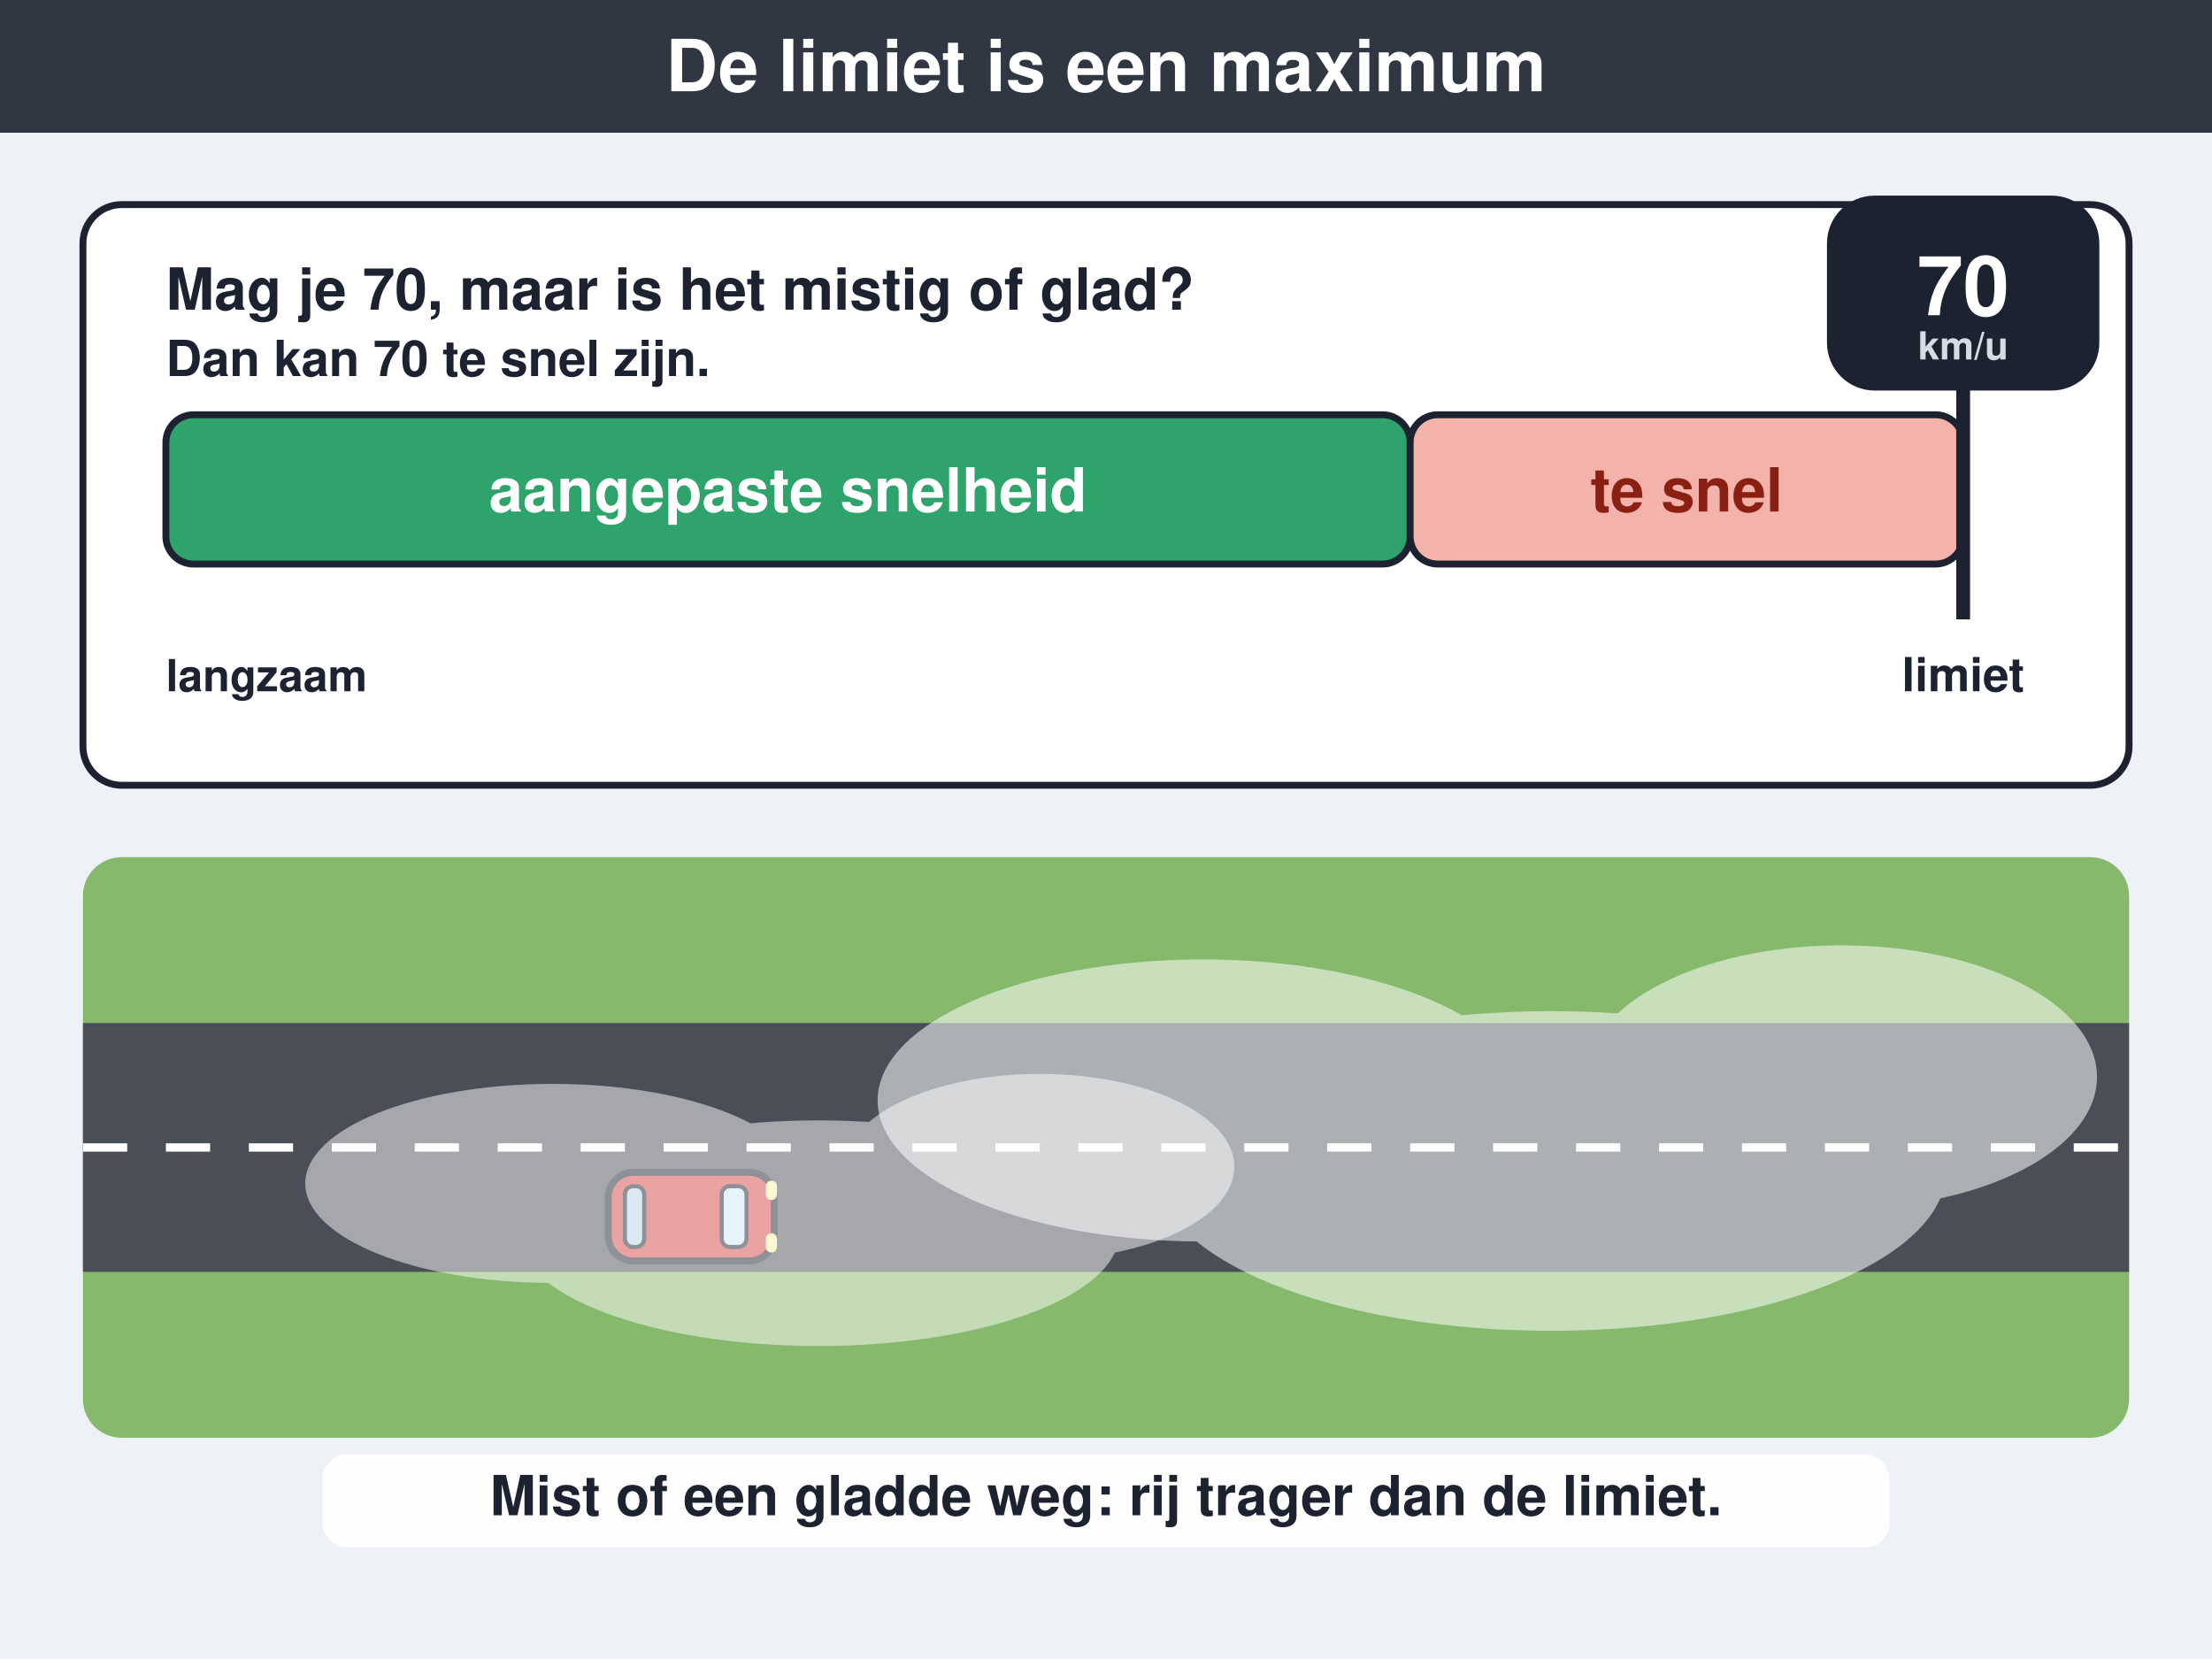
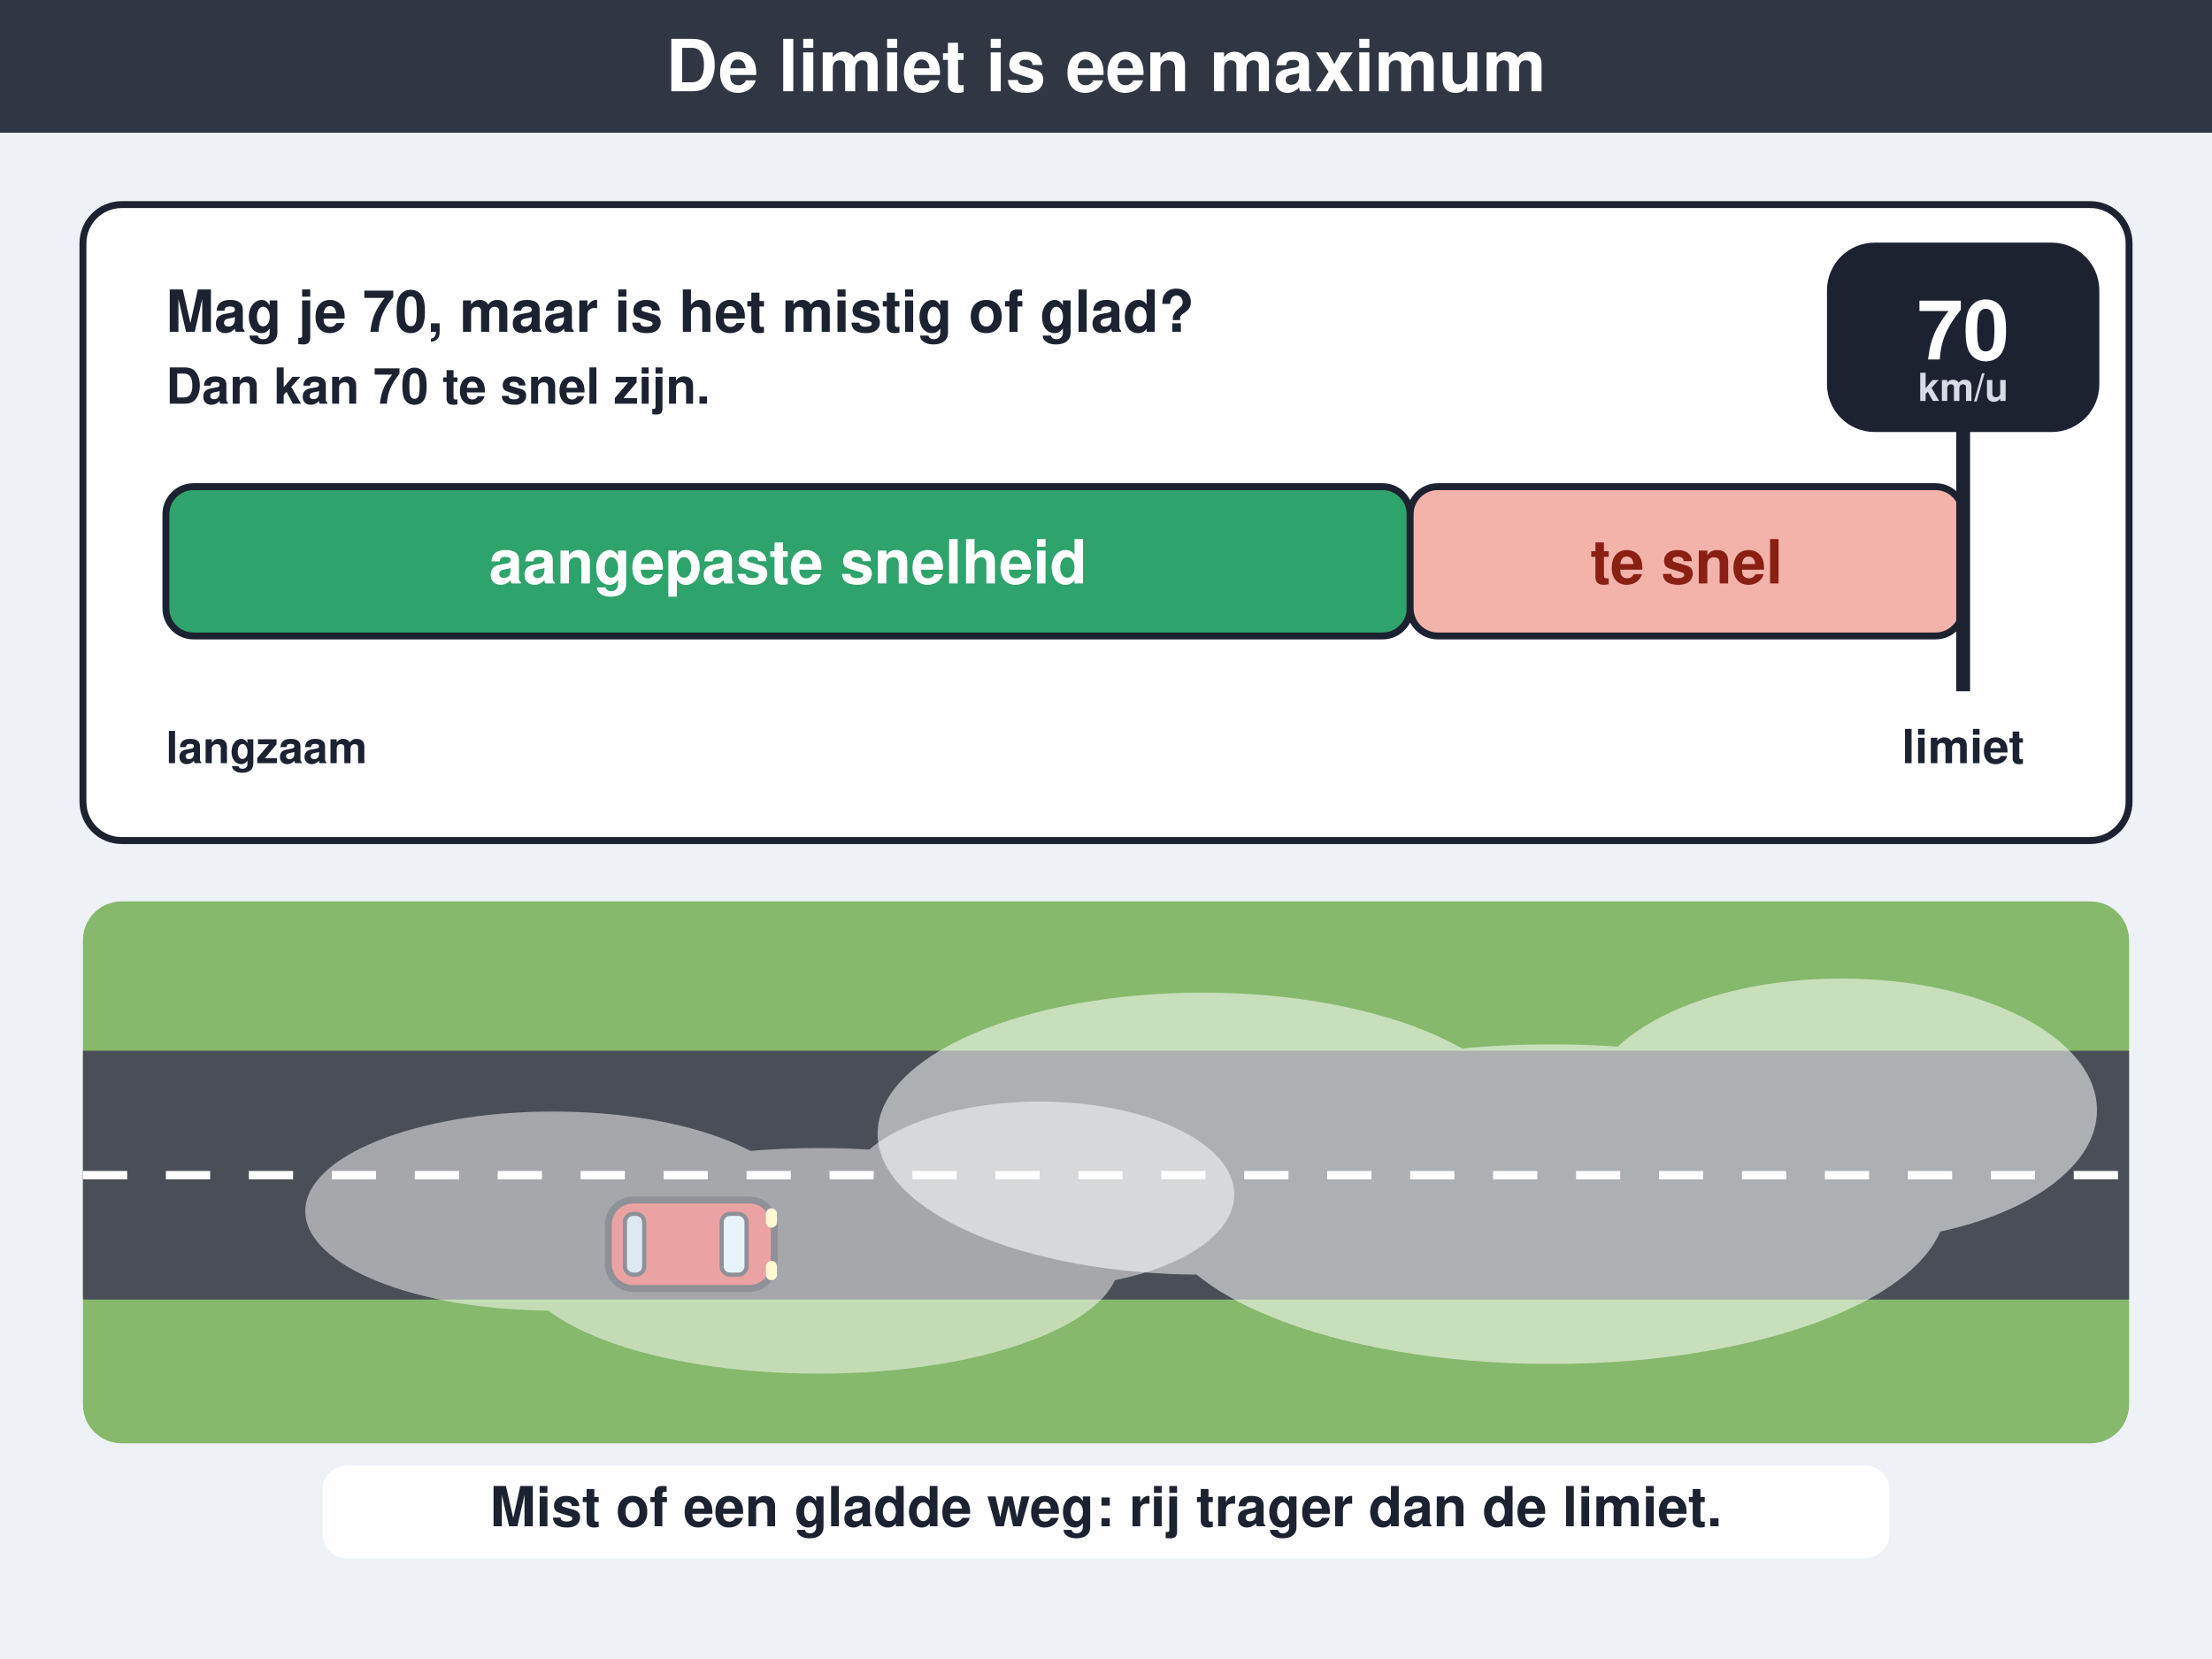
<svg xmlns="http://www.w3.org/2000/svg" viewBox="0 0 800 600" width="800" height="600" role="img" aria-labelledby="t d">
  <rect width="800" height="600" fill="#eef1f6" />
-   <rect x="30" y="74" width="740" height="210" rx="14" fill="#fff" stroke="#1c2230" stroke-width="2.5" />
-   <rect x="60" y="150" width="450" height="54" fill="#2ea36b" rx="10" stroke="#1c2230" stroke-width="2.5" />
-   <rect x="510" y="150" width="200" height="54" fill="#f3b3ab" rx="10" stroke="#1c2230" stroke-width="2.5" />
-   <text x="285" y="185" font-family="Segoe UI, Helvetica, Arial, sans-serif" font-size="22" font-weight="800" fill="#fff" text-anchor="middle">
+   <rect x="30" y="74" width="740" height="230" rx="14" fill="#fff" stroke="#1c2230" stroke-width="2.5" />
+   <rect x="60" y="176" width="450" height="54" fill="#2ea36b" rx="10" stroke="#1c2230" stroke-width="2.5" />
+   <rect x="510" y="176" width="200" height="54" fill="#f3b3ab" rx="10" stroke="#1c2230" stroke-width="2.5" />
+   <text x="285" y="211" font-family="Segoe UI, Helvetica, Arial, sans-serif" font-size="22" font-weight="800" fill="#fff" text-anchor="middle">
    <tspan x="285" dy="0">aangepaste snelheid</tspan>
  </text>
-   <text x="610" y="185" font-family="Segoe UI, Helvetica, Arial, sans-serif" font-size="22" font-weight="800" fill="#8a1f14" text-anchor="middle">
+   <text x="610" y="211" font-family="Segoe UI, Helvetica, Arial, sans-serif" font-size="22" font-weight="800" fill="#8a1f14" text-anchor="middle">
    <tspan x="610" dy="0">te snel</tspan>
  </text>
-   <line x1="710" y1="130" x2="710" y2="224" stroke="#1c2230" stroke-width="5" />
-   <rect x="662" y="72" width="96" height="68" rx="16" fill="#1c2230" stroke="#1c2230" stroke-width="2.5" />
-   <text x="710" y="114" font-family="Segoe UI, Helvetica, Arial, sans-serif" font-size="30" font-weight="800" fill="#fff" text-anchor="middle">
+   <line x1="710" y1="156" x2="710" y2="250" stroke="#1c2230" stroke-width="5" />
+   <rect x="662" y="89" width="96" height="66" rx="16" fill="#1c2230" stroke="#1c2230" stroke-width="2.5" />
+   <text x="710" y="130" font-family="Segoe UI, Helvetica, Arial, sans-serif" font-size="30" font-weight="800" fill="#fff" text-anchor="middle">
    <tspan x="710" dy="0">70</tspan>
  </text>
-   <text x="710" y="130" font-family="Segoe UI, Helvetica, Arial, sans-serif" font-size="14" font-weight="600" fill="#d6dbe6" text-anchor="middle">
+   <text x="710" y="145" font-family="Segoe UI, Helvetica, Arial, sans-serif" font-size="14" font-weight="600" fill="#d6dbe6" text-anchor="middle">
    <tspan x="710" dy="0">km/u</tspan>
  </text>
-   <text x="710" y="250" font-family="Segoe UI, Helvetica, Arial, sans-serif" font-size="17" font-weight="700" fill="#1c2230" text-anchor="middle">
+   <text x="710" y="276" font-family="Segoe UI, Helvetica, Arial, sans-serif" font-size="17" font-weight="700" fill="#1c2230" text-anchor="middle">
    <tspan x="710" dy="0">limiet</tspan>
  </text>
-   <text x="60" y="250" font-family="Segoe UI, Helvetica, Arial, sans-serif" font-size="16" font-weight="600" fill="#1c2230" text-anchor="start">
+   <text x="60" y="276" font-family="Segoe UI, Helvetica, Arial, sans-serif" font-size="16" font-weight="600" fill="#1c2230" text-anchor="start">
    <tspan x="60" dy="0">langzaam</tspan>
  </text>
-   <text x="60" y="112" font-family="Segoe UI, Helvetica, Arial, sans-serif" font-size="21" font-weight="800" fill="#1c2230" text-anchor="start">
+   <text x="60" y="120" font-family="Segoe UI, Helvetica, Arial, sans-serif" font-size="21" font-weight="800" fill="#1c2230" text-anchor="start">
    <tspan x="60" dy="0">Mag je 70, maar is het mistig of glad?</tspan>
  </text>
-   <text x="60" y="136" font-family="Segoe UI, Helvetica, Arial, sans-serif" font-size="18" font-weight="600" fill="#1c2230" text-anchor="start">
+   <text x="60" y="146" font-family="Segoe UI, Helvetica, Arial, sans-serif" font-size="18" font-weight="600" fill="#1c2230" text-anchor="start">
    <tspan x="60" dy="0">Dan kan 70 te snel zijn.</tspan>
  </text>
-   <rect x="30" y="310" width="740" height="210" fill="#86b96b" rx="14" />
-   <rect x="30" y="370" width="740" height="90" fill="#4a4f57" />
-   <line x1="30" y1="415" x2="770" y2="415" stroke="#fff" stroke-width="3" stroke-dasharray="16 14" />
-   <g transform="translate(250 440) rotate(90)">
+   <rect x="30" y="326" width="740" height="196" fill="#86b96b" rx="14" />
+   <rect x="30" y="380" width="740" height="90" fill="#4a4f57" />
+   <line x1="30" y1="425" x2="770" y2="425" stroke="#fff" stroke-width="3" stroke-dasharray="16 14" />
+   <g transform="translate(250 450) rotate(90)">
    <rect x="-16" y="-30" width="32" height="60" rx="9" fill="#d64545" stroke="#1c2230" stroke-width="2.5" />
    <rect x="-11" y="-20" width="22" height="9" rx="3" fill="#cfe6f7" stroke="#1c2230" stroke-width="1.5" />
    <rect x="-11" y="17" width="22" height="7" rx="3" fill="#b9d3e6" stroke="#1c2230" stroke-width="1.5" />
    <rect x="-13" y="-31" width="7" height="4" rx="2" fill="#fff3a8" />
    <rect x="6" y="-31" width="7" height="4" rx="2" fill="#fff3a8" />
  </g>
  <g fill="#ffffff" opacity="0.55">
-     <ellipse cx="435" cy="398" rx="117.6" ry="51" />
-     <ellipse cx="561" cy="423.5" rx="142.8" ry="57.8" />
-     <ellipse cx="666" cy="389.5" rx="92.4" ry="47.6" />
+     <ellipse cx="435" cy="410" rx="117.6" ry="51" />
+     <ellipse cx="561" cy="435.5" rx="142.8" ry="57.8" />
+     <ellipse cx="666" cy="401.5" rx="92.4" ry="47.6" />
  </g>
  <g fill="#ffffff" opacity="0.5">
-     <ellipse cx="200" cy="428" rx="89.6" ry="36" />
-     <ellipse cx="296" cy="446" rx="108.8" ry="40.8" />
-     <ellipse cx="376" cy="422" rx="70.4" ry="33.6" />
+     <ellipse cx="200" cy="438" rx="89.6" ry="36" />
+     <ellipse cx="296" cy="456" rx="108.8" ry="40.8" />
+     <ellipse cx="376" cy="432" rx="70.4" ry="33.6" />
  </g>
-   <rect x="116.6" y="526" width="566.8" height="33.6" rx="9" fill="#fff" opacity="0.95" />
-   <text x="400" y="548" font-family="Segoe UI, Helvetica, Arial, sans-serif" font-size="20" font-weight="700" fill="#1c2230" text-anchor="middle">
+   <rect x="116.6" y="530" width="566.8" height="33.6" rx="9" fill="#fff" opacity="0.95" />
+   <text x="400" y="552" font-family="Segoe UI, Helvetica, Arial, sans-serif" font-size="20" font-weight="700" fill="#1c2230" text-anchor="middle">
    <tspan x="400" dy="0">Mist of een gladde weg: rij trager dan de limiet.</tspan>
  </text>
  <rect x="0" y="0" width="800" height="48" fill="#1c2230" opacity="0.9" />
  <text x="400" y="33" font-family="Segoe UI, Helvetica, Arial, sans-serif" font-size="26" font-weight="700" fill="#fff" text-anchor="middle">
    <tspan x="400" dy="0">De limiet is een maximum</tspan>
  </text>
</svg>
